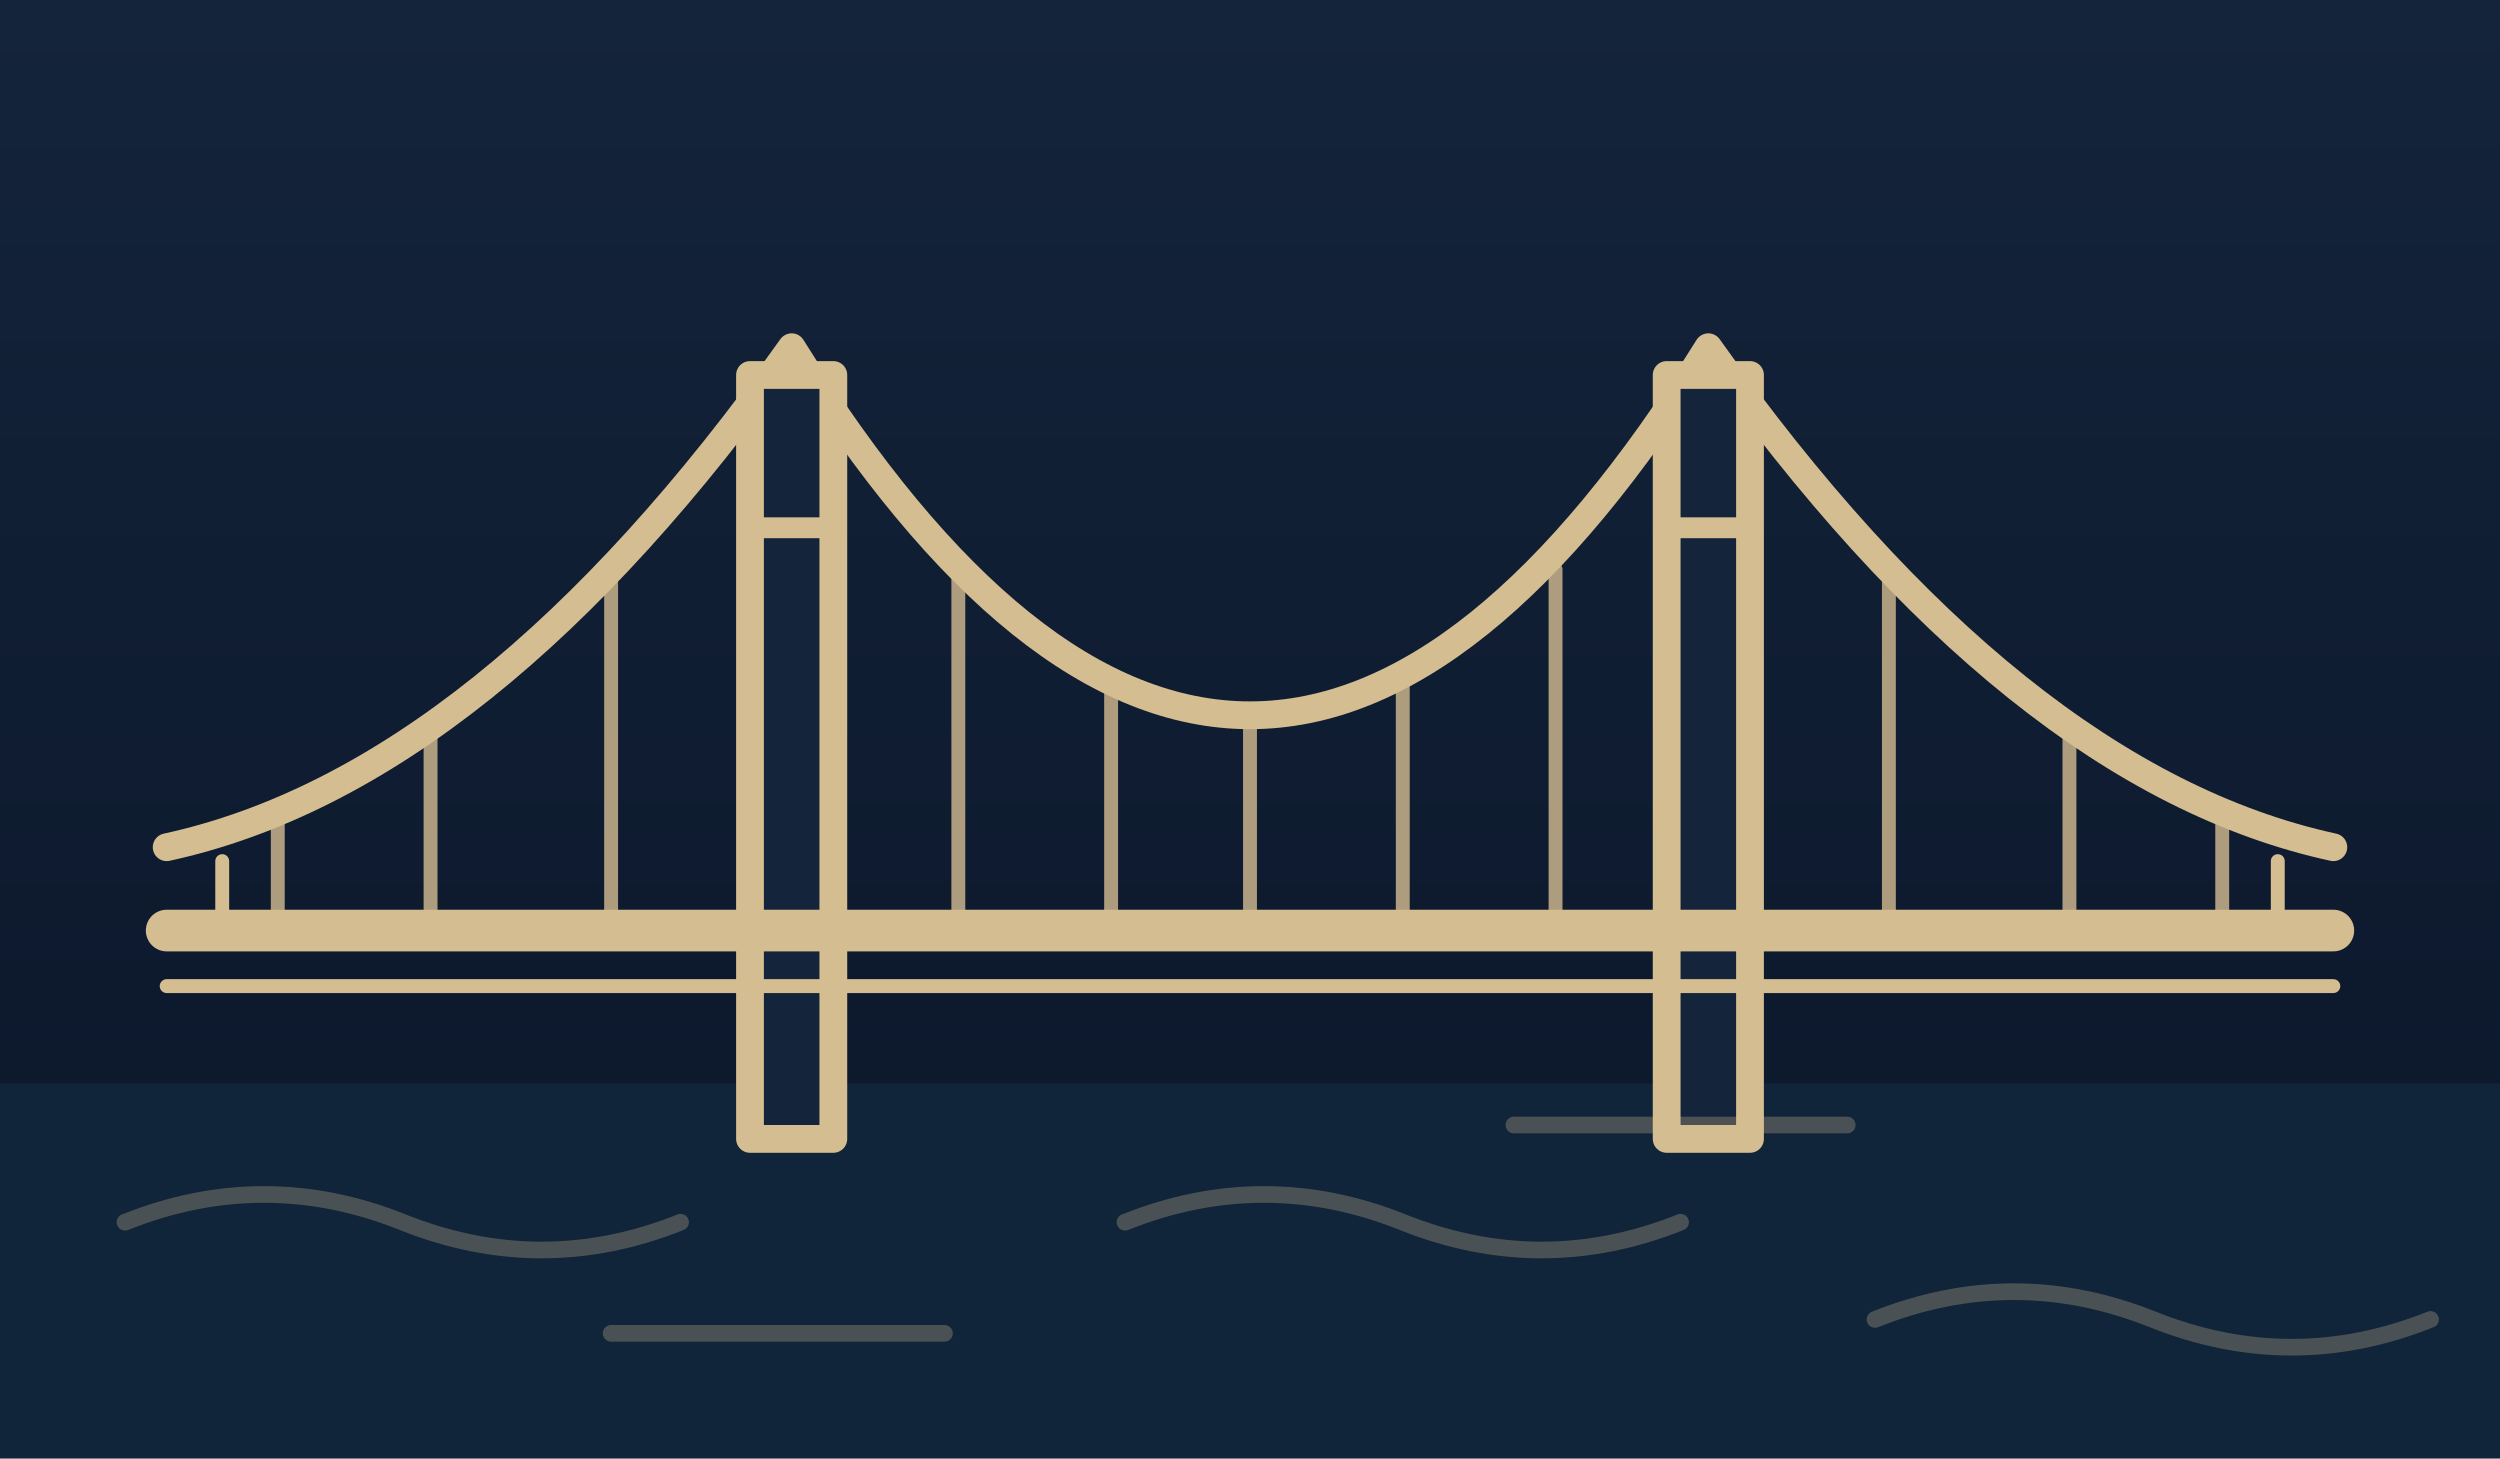
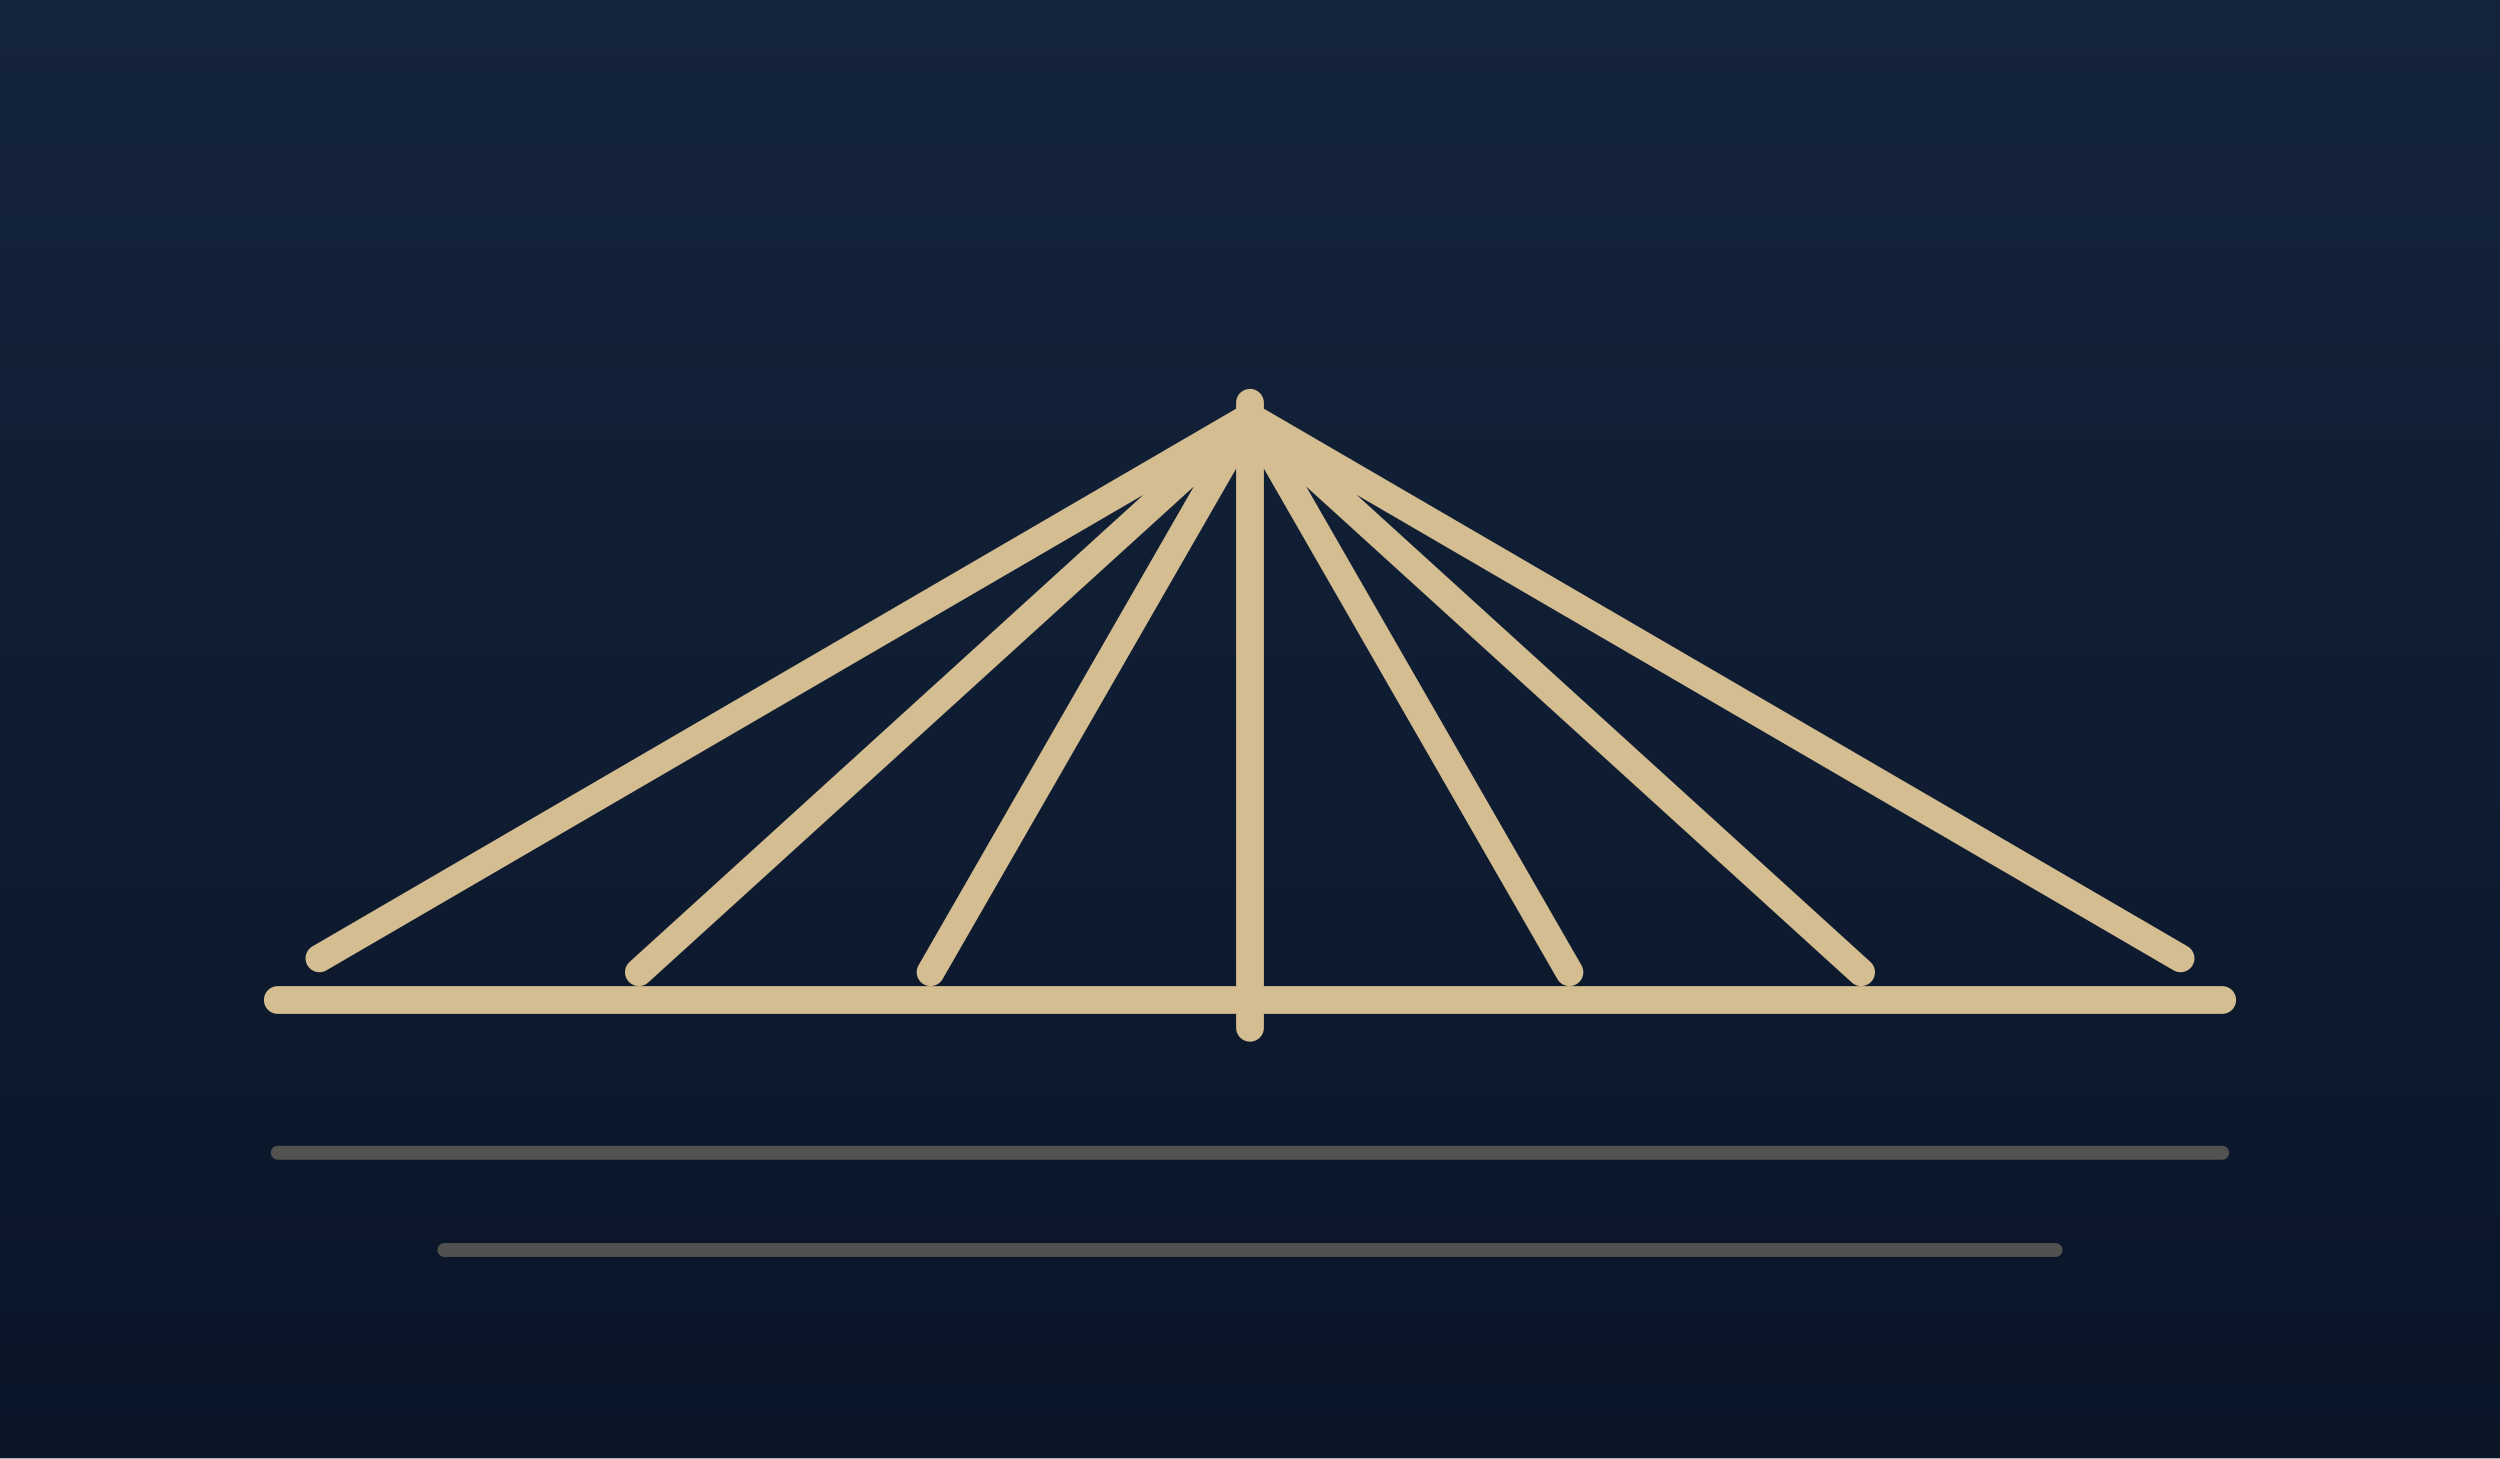
<svg xmlns="http://www.w3.org/2000/svg" viewBox="0 0 180 105">
  <defs>
    <linearGradient id="sky" x2="0" y2="1">
      <stop stop-color="#14243b" />
      <stop offset="1" stop-color="#0a1528" />
    </linearGradient>
  </defs>
  <path fill="url(#sky)" d="M0 0h180v105H0z" />
-   <path fill="#10243a" d="M0 78h180v27H0z" />
  <g fill="none" stroke="#d4bd91" stroke-linecap="round" stroke-linejoin="round">
-     <path stroke-width="2" d="M12 61Q35 56 57 25Q90 78 123 25Q145 56 168 61" />
-     <path stroke-width="1" opacity=".8" d="M20 59v7m11-14v14m13-25v25m25-25v25m11-17v17m10-14v14m11-17v17m11-25v25m24-25v25m13-14v14m11-7v7" />
-     <path fill="#14243b" stroke-width="2" d="M54 27h6v55h-6Zm66 0h6v55h-6Z" />
-     <path stroke-width="1.5" d="M54 38h6m60 0h6" />
-     <path stroke-width="3" d="M12 67h156" />
-     <path stroke-width="1" d="M12 71h156M16 62v4m148-4v4" />
-     <path opacity=".3" stroke-width="1.2" d="M9 88q10-4 20 0t20 0m32 0q10-4 20 0t20 0m14 7q10-4 20 0t20 0M44 96h24m41-15h24" />
+     <path stroke-width="2" d="M20 72h140M90 29v45M23 69l67-39 67 39M46 70l44-40 44 40M67 70l23-40 23 40" />
+     <path opacity=".35" d="M20 83h140M32 90h116" />
  </g>
</svg>
